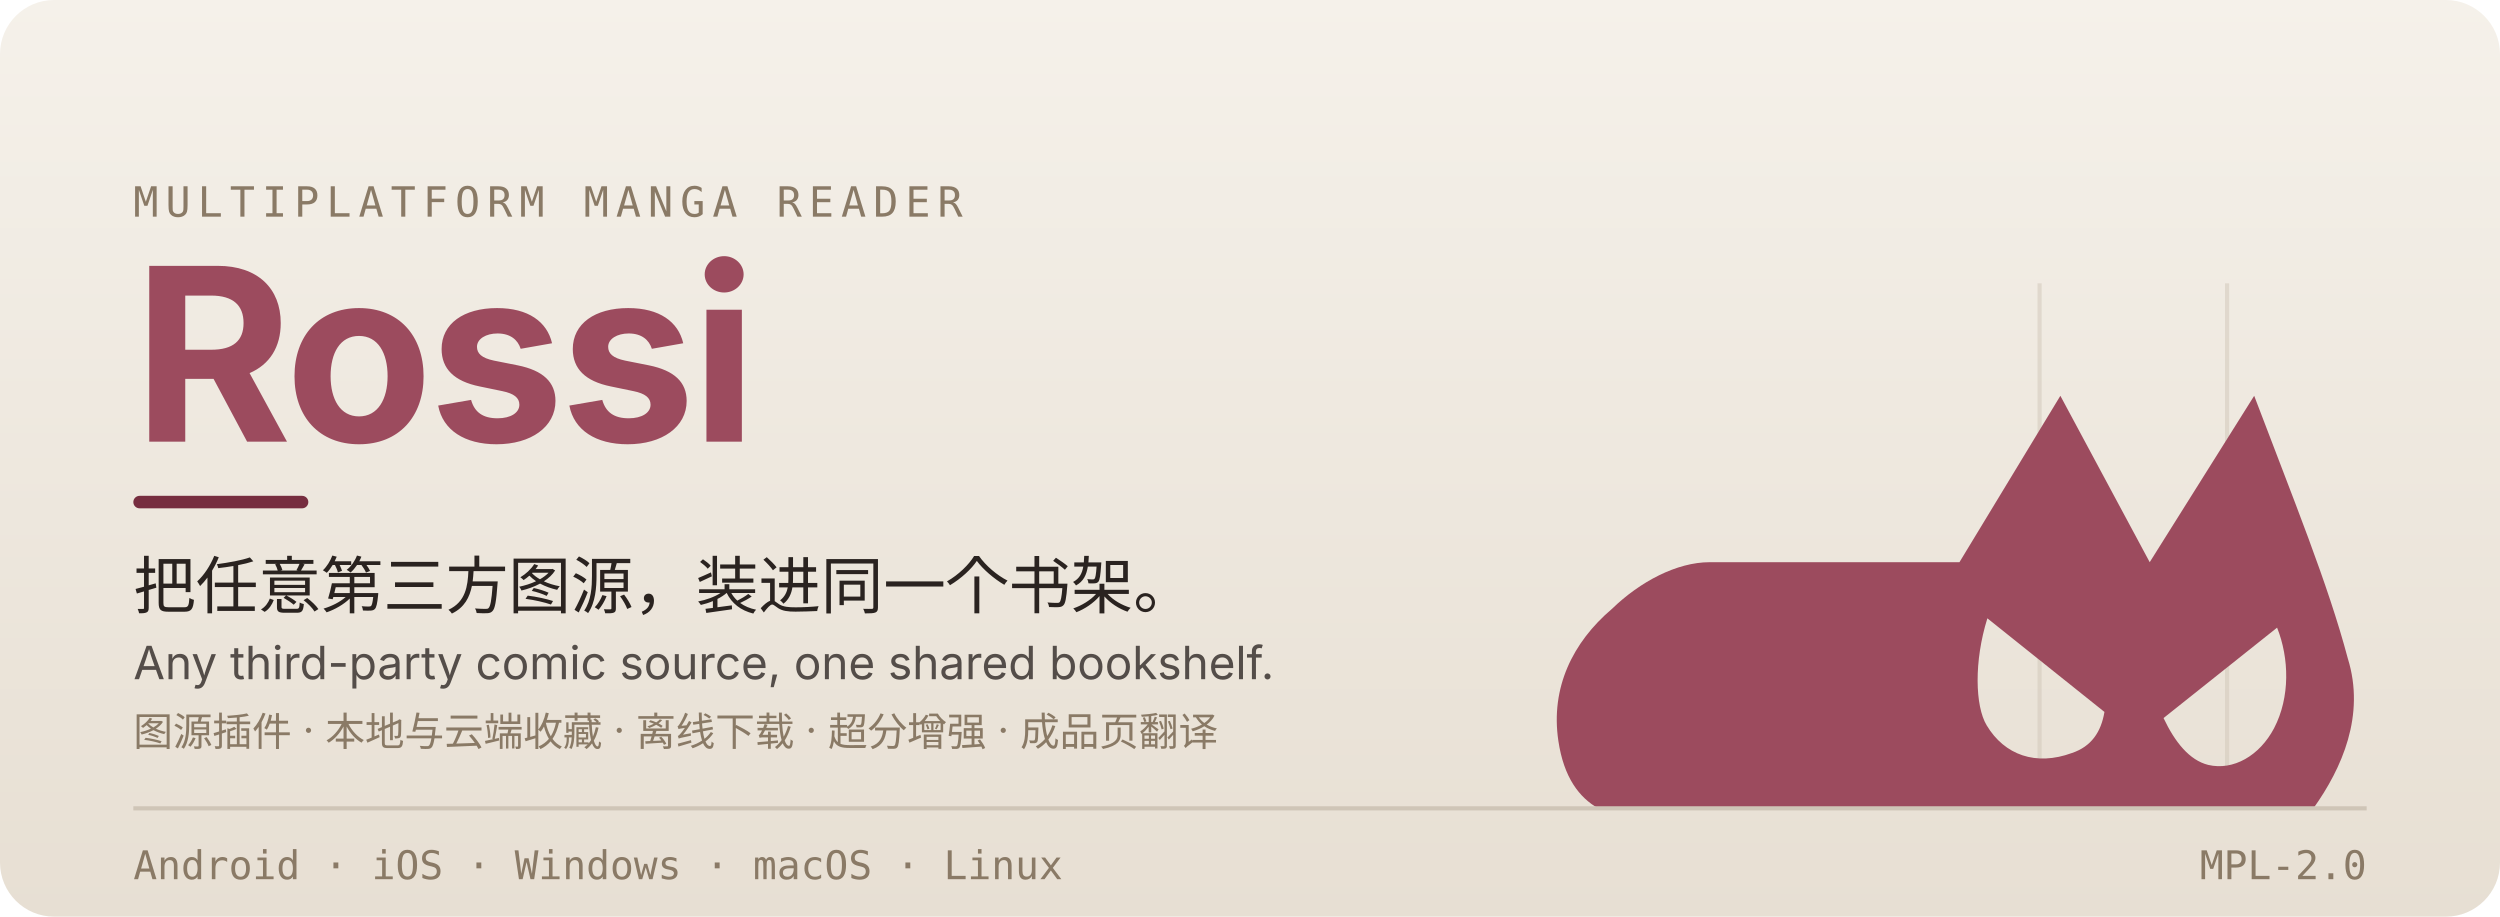
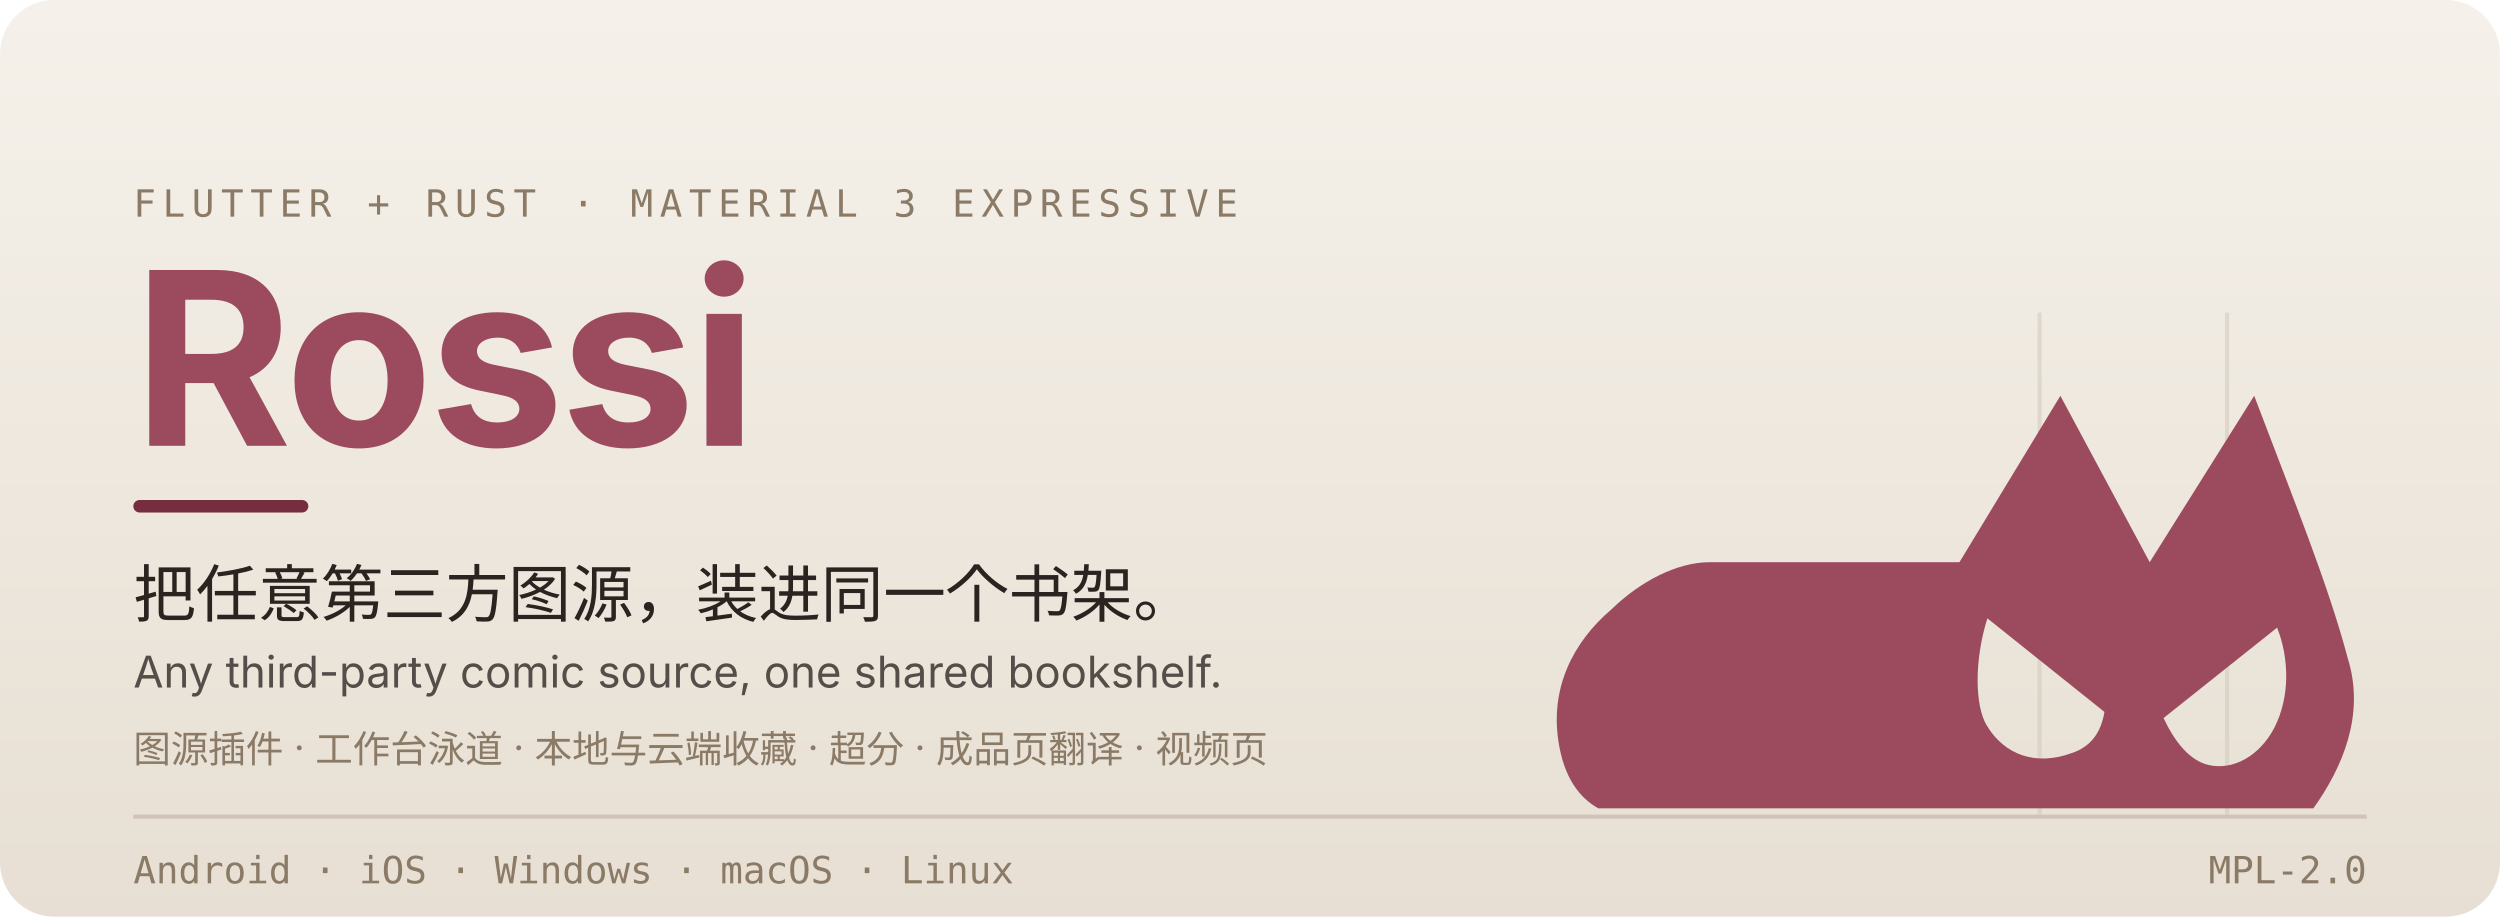
<svg xmlns="http://www.w3.org/2000/svg" width="1200" height="440" viewBox="0 0 1200 440" role="img" aria-labelledby="title desc">
  <defs>
    <linearGradient id="paper" x1="0" y1="0" x2="0" y2="1">
      <stop offset="0" stop-color="#F5F1EA" />
      <stop offset="1" stop-color="#E7DFD3" />
    </linearGradient>
+     <marker id="arrowhead" viewBox="0 0 10 10" refX="9" refY="5" markerWidth="6.5" markerHeight="6.5" orient="auto-start-reverse">
+       <path d="M 0 0 L 10 5 L 0 10 z" fill="#9C4B5E" />
+     </marker>
  </defs>
  <rect width="1200" height="440" rx="26" fill="url(#paper)" />
-   <g id="panel-gutters" stroke="#CFC5B7" stroke-width="2" opacity="0.5">
-     <line x1="979" y1="136" x2="979" y2="388" />
-     <line x1="1069" y1="136" x2="1069" y2="388" />
+   <g stroke="#CFC5B7" stroke-width="2" opacity="0.5">
+     <line x1="979" y1="150" x2="979" y2="392" />
+     <line x1="1069" y1="150" x2="1069" y2="392" />
  </g>
-   <g id="mask" transform="translate(730.79 173.34) scale(0.52)">
+   <g transform="translate(730.79 173.34) scale(0.52)">
    <path fill="#9C4B5E" fill-rule="evenodd" d="M 69.89,412.80 C 52.57,402.92 38.15,384.62 33.10,350.38 C 25.84,301.47 46.33,259.52 82.49,228.78 C 108.48,203.59 142.40,185.60 172.80,185.60 L 403.36,185.60 L 496.51,32.00 L 578.98,185.60 L 675.42,32.00 C 711.57,127.45 743.51,205.32 761.88,274.57 C 778.08,326.72 756.63,375.63 730.08,412.80 Z M 429.13,237.41 L 537.20,323.82 C 534.10,342.39 525.06,355.78 507.11,361.76 C 474.06,373.93 444.97,363.73 428.51,336.24 C 417.77,318.50 416.70,277.09 429.13,237.41 Z M 591.75,329.47 L 696.56,246.02 C 707.80,274.26 708.70,310.21 693.80,338.80 C 680.41,364.35 655.99,378.17 633.01,372.73 C 615.68,368.42 602.28,351.78 591.75,329.47 Z" />
  </g>
-   <line x1="64" y1="388" x2="1136" y2="388" stroke="#CFC5B7" stroke-width="2" />
-   <g id="title-block" font-family="-apple-system, BlinkMacSystemFont, 'Segoe UI', 'PingFang SC', 'Hiragino Sans GB', 'Microsoft YaHei', sans-serif">
-     <text x="64" y="104" font-family="ui-monospace, SFMono-Regular, Menlo, Consolas, monospace" font-size="20" letter-spacing="3.4" fill="#8A7A66">MULTIPLATFORM MANGA READER</text>
-     <text x="64" y="212" font-size="116" font-weight="700" letter-spacing="-2" fill="#9C4B5E">Rossi</text>
-     <rect x="64" y="238" width="84" height="6" rx="3" fill="#762D3F" />
-     <text x="64" y="292" font-size="30" fill="#2A2320">把任意第三方图源，装进同一个书架。</text>
-     <text x="64" y="326" font-size="22" fill="#2A2320" fill-opacity="0.78">Any third-party comic source, one shared bookshelf.</text>
-     <text x="64" y="358" font-size="19" fill="#8A7A66">图源插件 · 本地与云端收藏 · 离线下载 · 超分增强 · 成品页翻译</text>
-   </g>
-   <g id="metadata" font-family="ui-monospace, SFMono-Regular, Menlo, Consolas, monospace" font-size="19" fill="#8A7A66">
-     <text x="64" y="422">Android · iOS · Windows · macOS · Linux</text>
-     <text x="1136" y="422" text-anchor="end">MPL-2.0</text>
-   </g>
+   <line x1="64" y1="392" x2="1136" y2="392" stroke="#CFC5B7" stroke-width="2" />
+   <text x="64" y="104" font-family="ui-monospace, SFMono-Regular, Menlo, Consolas, monospace" font-size="18" letter-spacing="3.2" fill="#8A7A66">FLUTTER + RUST · MATERIAL 3 EXPRESSIVE</text>
+   <text x="64" y="214" font-family="-apple-system, BlinkMacSystemFont, 'Segoe UI', 'PingFang SC', 'Hiragino Sans GB', 'Microsoft YaHei', sans-serif" font-size="116" font-weight="700" letter-spacing="-2" fill="#9C4B5E">Rossi</text>
+   <rect x="64" y="240" width="84" height="6" rx="3" fill="#762D3F" />
+   <text x="64" y="296" font-family="-apple-system, BlinkMacSystemFont, 'Segoe UI', 'PingFang SC', 'Hiragino Sans GB', 'Microsoft YaHei', sans-serif" font-size="30" fill="#2A2320">把任意第三方图源，装进同一个书架。</text>
+   <text x="64" y="330" font-family="-apple-system, BlinkMacSystemFont, 'Segoe UI', 'PingFang SC', 'Hiragino Sans GB', 'Microsoft YaHei', sans-serif" font-size="21" fill-opacity="0.78" fill="#2A2320">Any third-party comic source, one shared bookshelf.</text>
+   <text x="64" y="366" font-family="-apple-system, BlinkMacSystemFont, 'Segoe UI', 'PingFang SC', 'Hiragino Sans GB', 'Microsoft YaHei', sans-serif" font-size="18" fill="#8A7A66">图源插件 · 工作台泳道 · 本地与云端收藏 · 超分 · 成品页翻译 · 视频页</text>
+   <text x="64" y="424" font-family="ui-monospace, SFMono-Regular, Menlo, Consolas, monospace" font-size="18" fill="#8A7A66">Android · iOS · Windows · macOS · Linux</text>
+   <text x="1136" y="424" font-family="ui-monospace, SFMono-Regular, Menlo, Consolas, monospace" font-size="18" text-anchor="end" fill="#8A7A66">MPL-2.0</text>
</svg>
